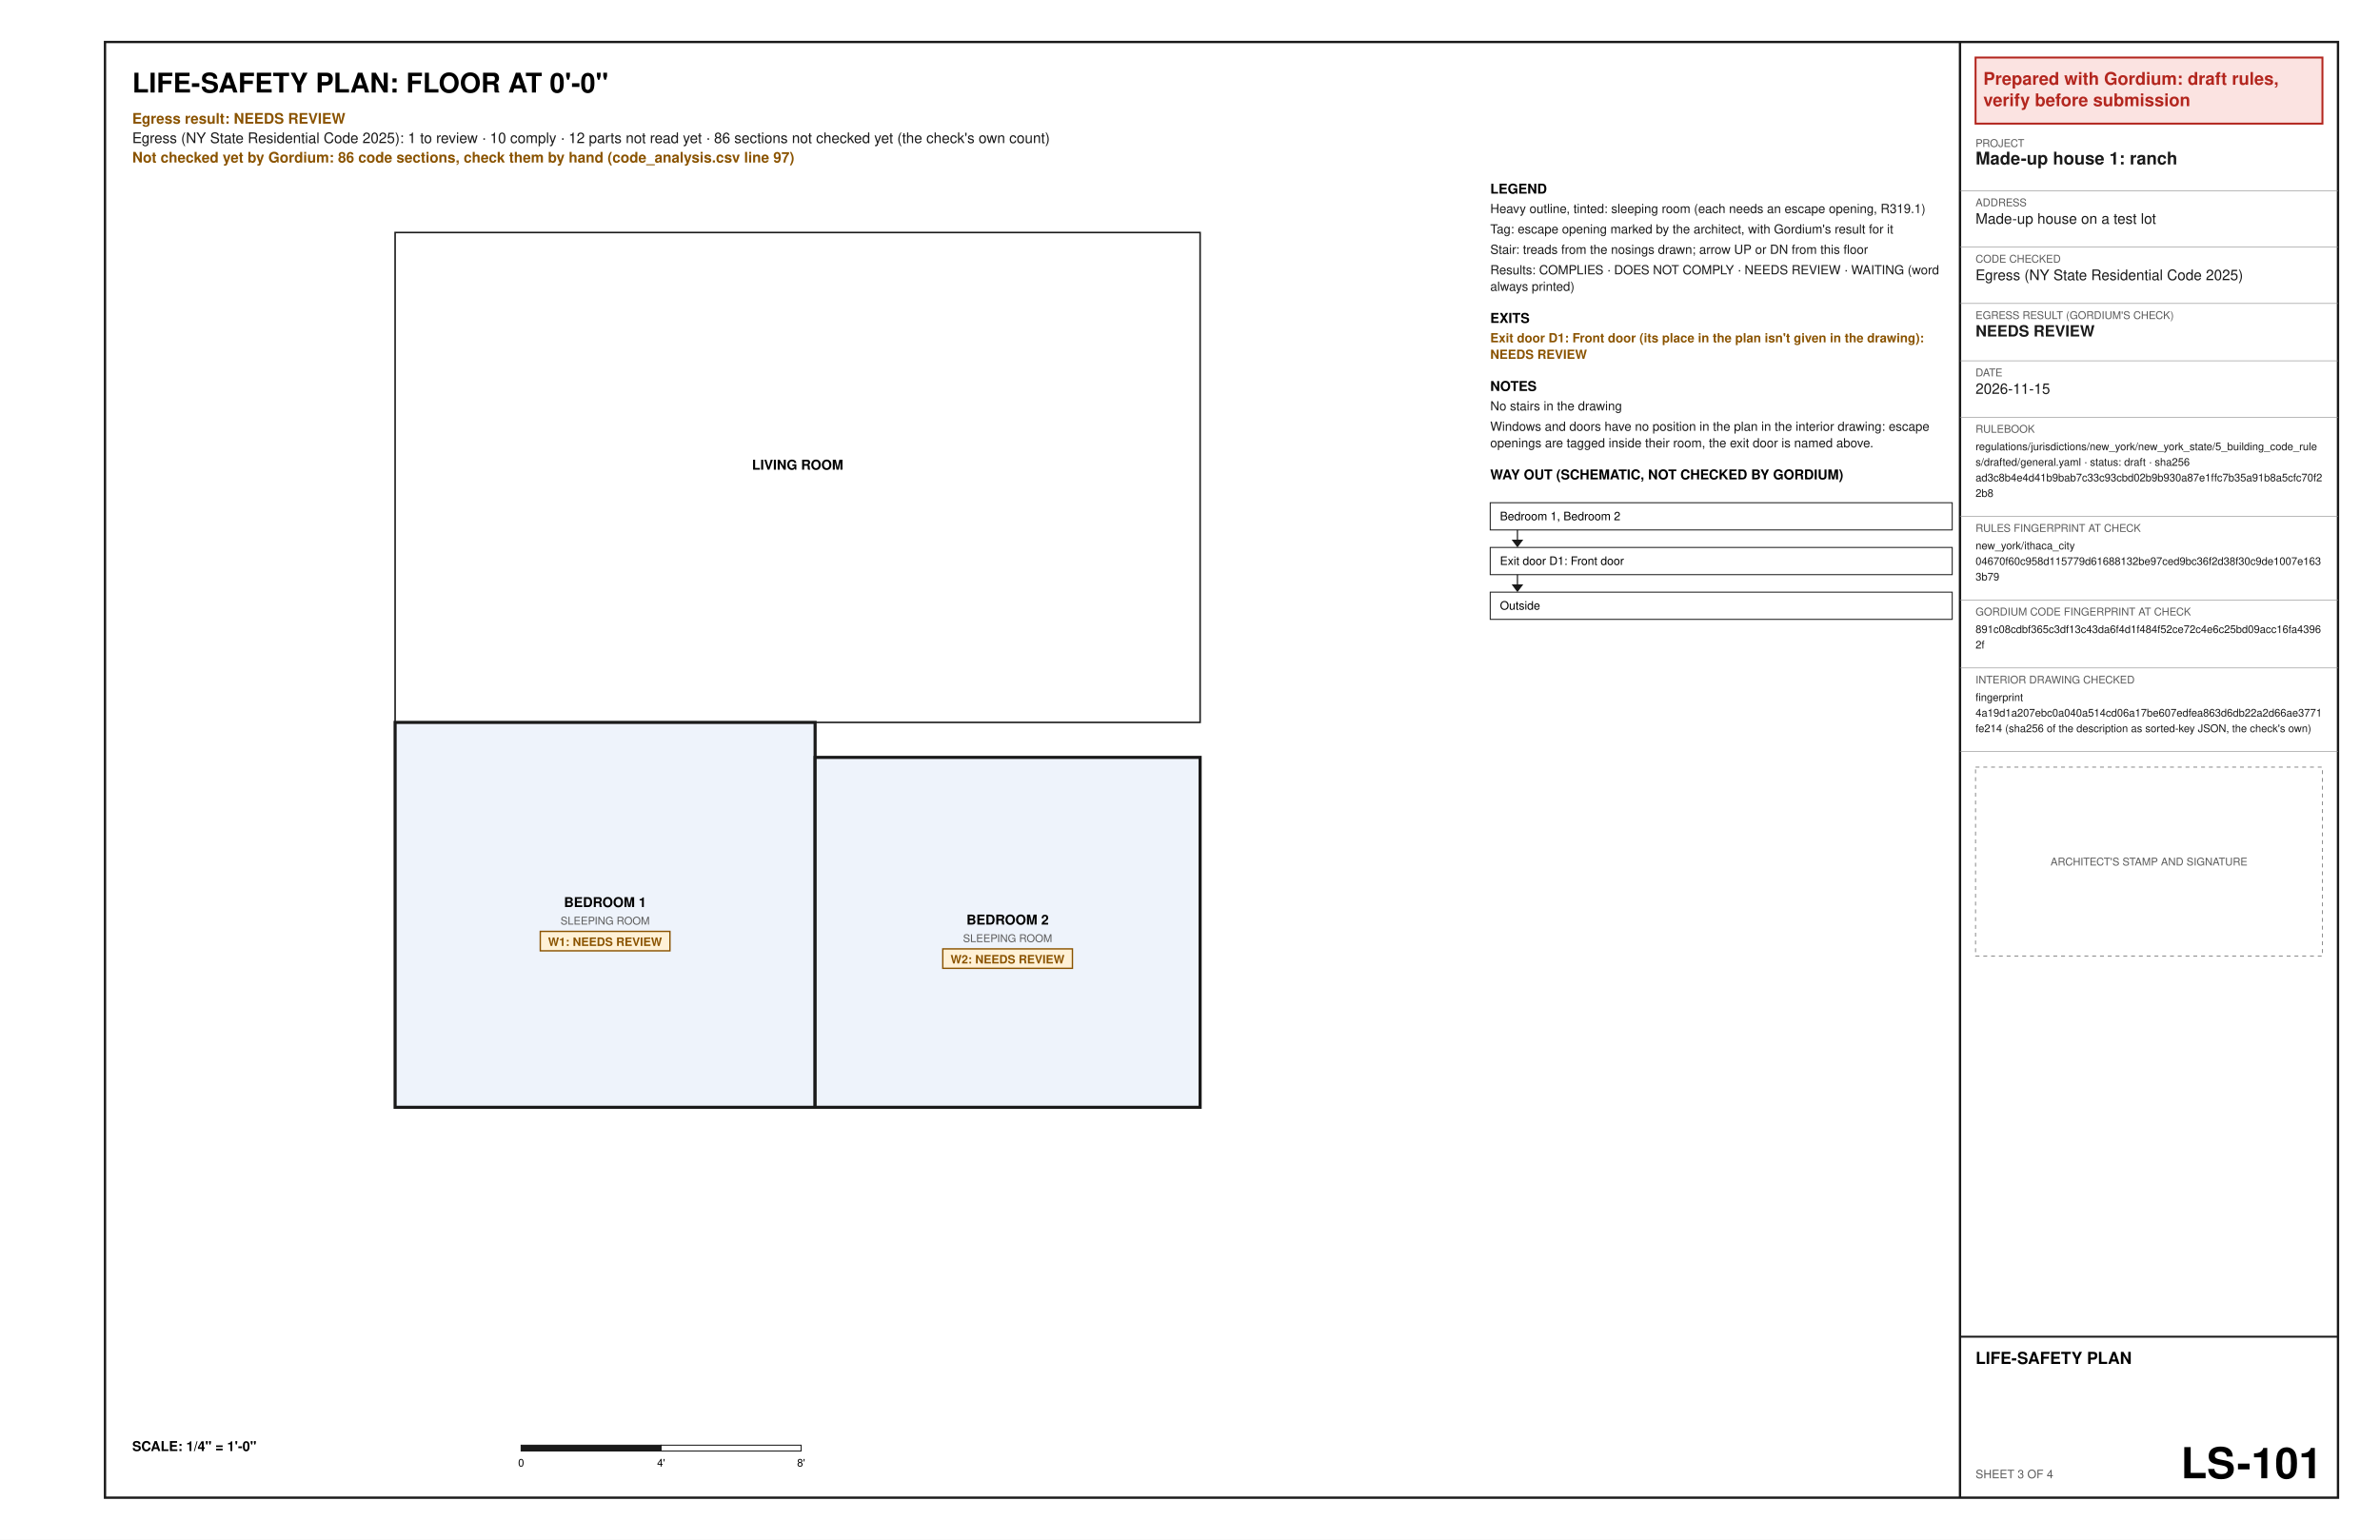
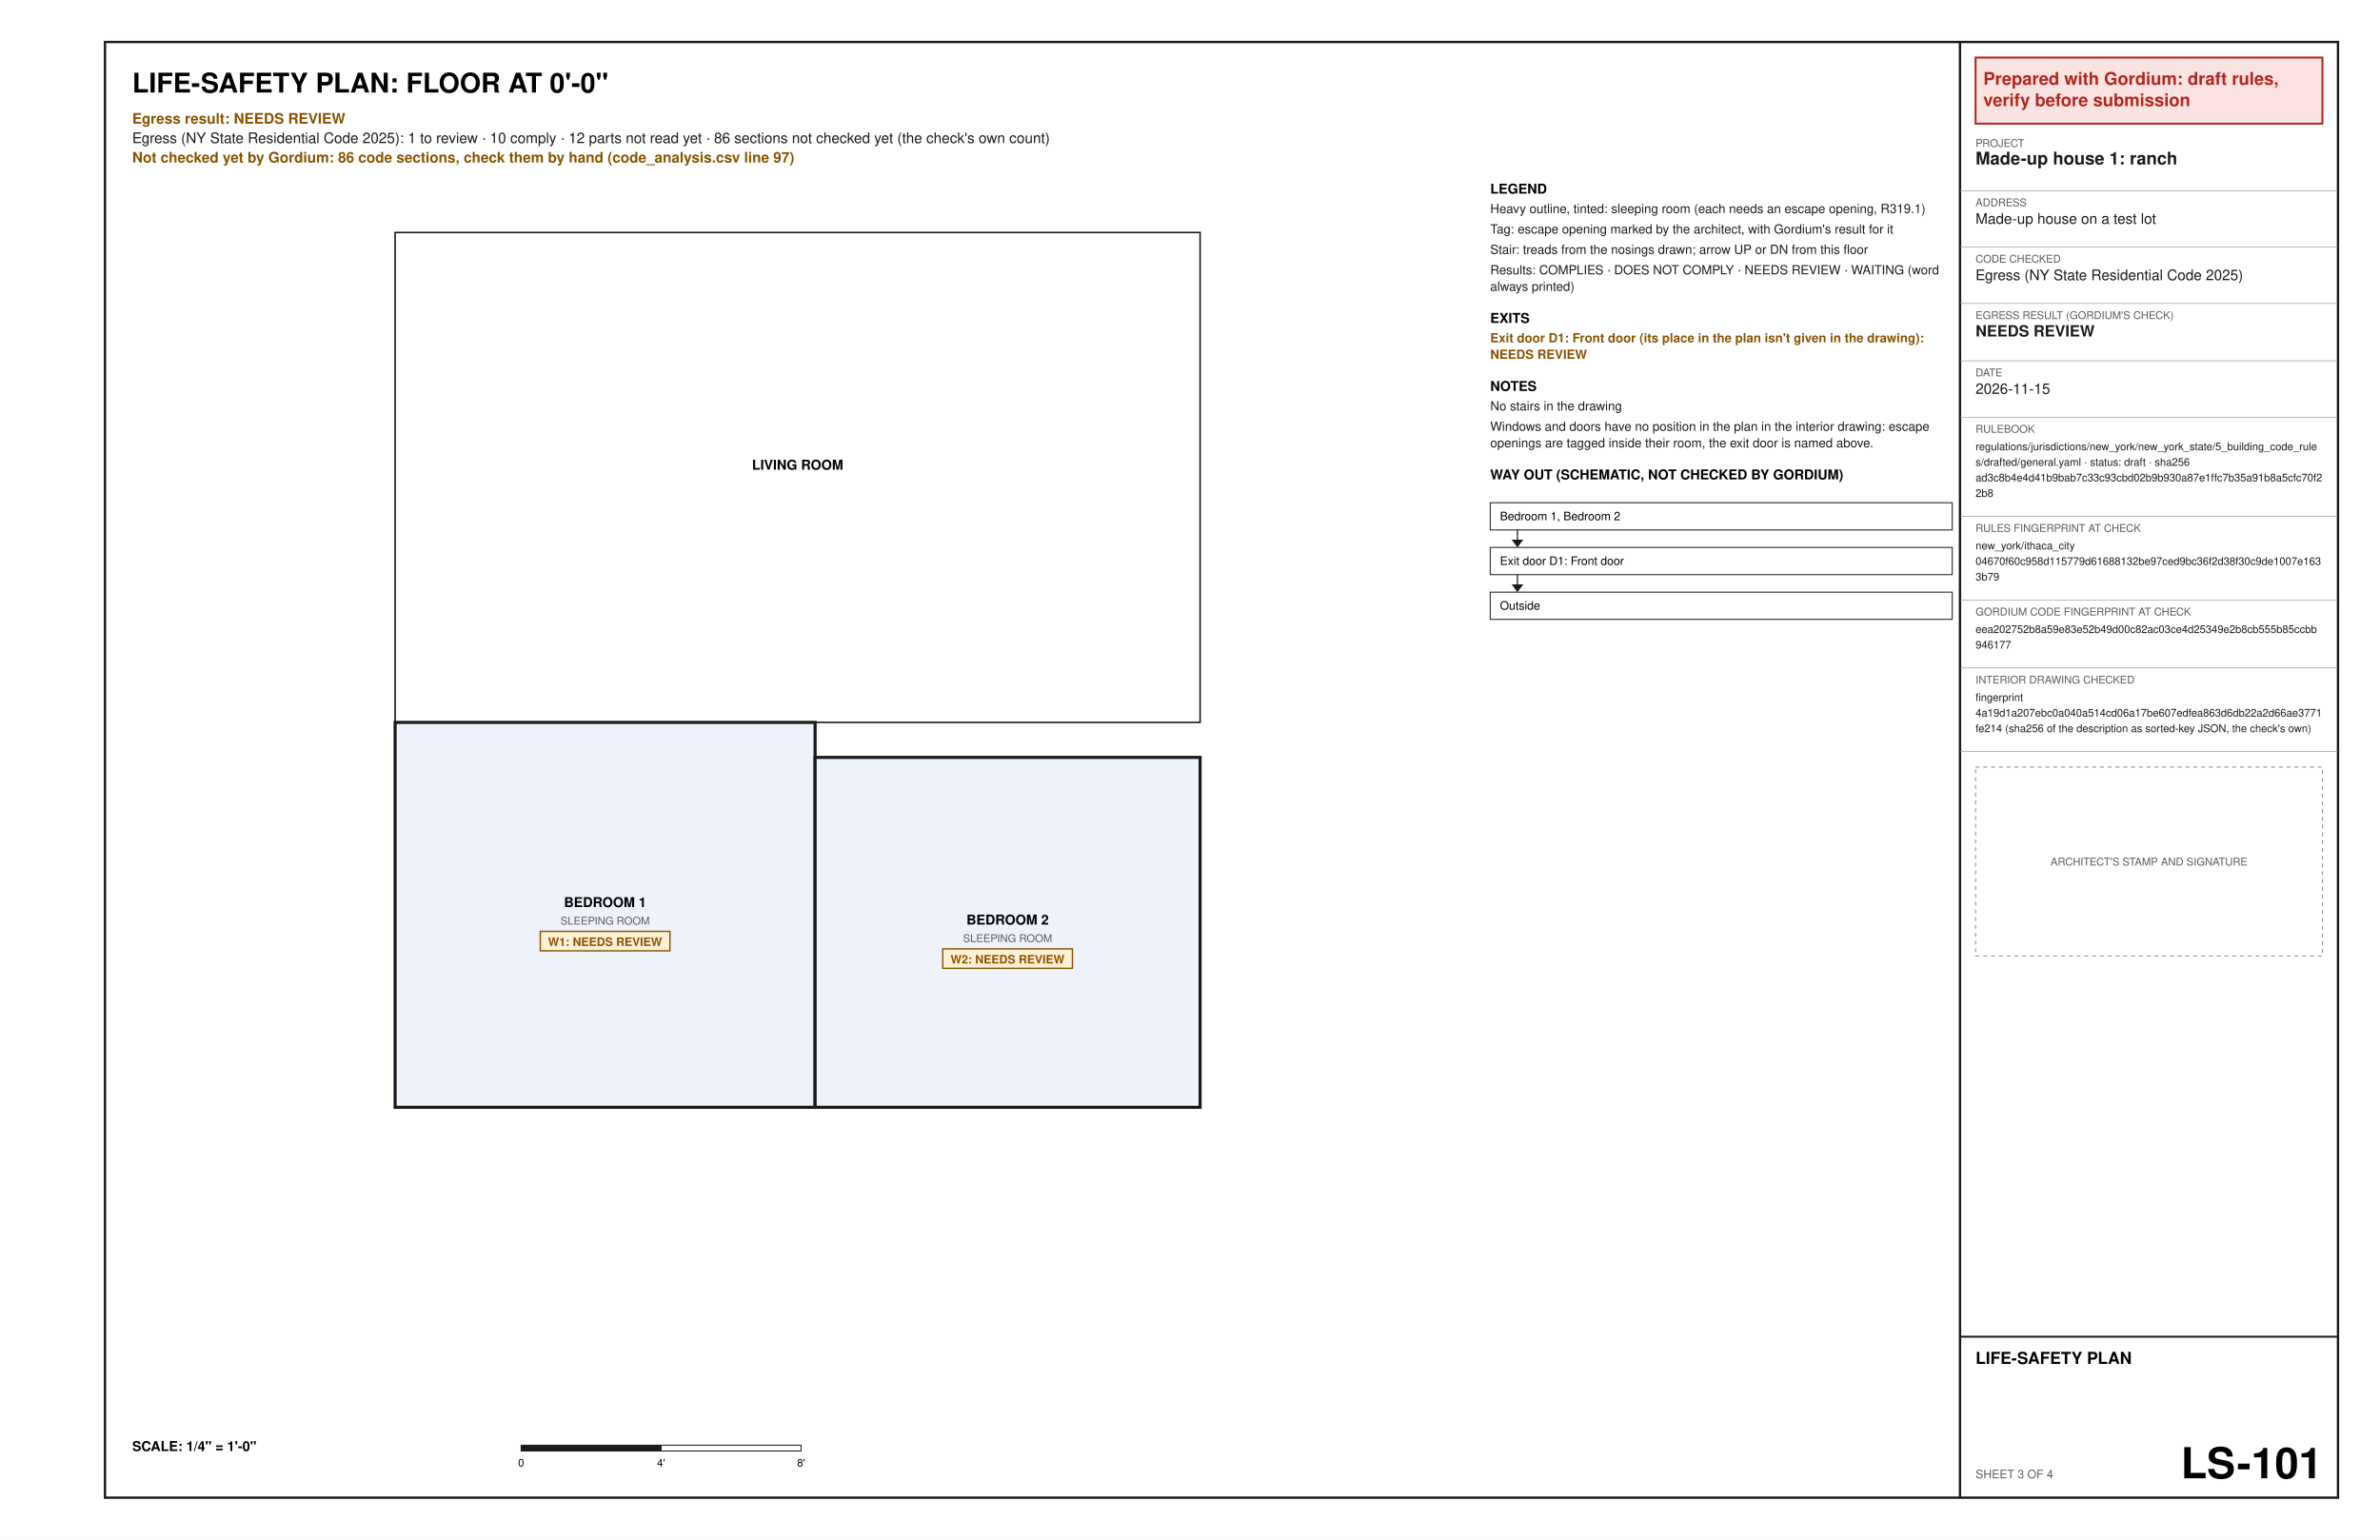
<svg xmlns="http://www.w3.org/2000/svg" width="17in" height="11in" viewBox="0 0 1224 792" font-family="Helvetica, Arial, sans-serif">
  <rect x="0" y="0" width="1224" height="792" fill="#ffffff" />
  <text x="68" y="47.6" font-size="14" font-weight="bold" text-anchor="start" fill="#000000" xml:space="preserve">LIFE-SAFETY PLAN: FLOOR AT 0'-0"</text>
  <text x="68" y="63.6" font-size="7.5" font-weight="bold" text-anchor="start" fill="#8a5300" xml:space="preserve">Egress result: NEEDS REVIEW</text>
  <text x="68" y="73.6" font-size="7.5" text-anchor="start" fill="#1a1a1a" xml:space="preserve">Egress (NY State Residential Code 2025): 1 to review · 10 comply · 12 parts not read yet · 86 sections not checked yet (the check's own count)</text>
  <text x="68" y="83.6" font-size="7.5" font-weight="bold" text-anchor="start" fill="#8a5300" xml:space="preserve">Not checked yet by Gordium: 86 code sections, check them by hand (code_analysis.csv line 97)</text>
  <polygon points="203.2,569.6 419.2,569.6 419.2,371.6 203.2,371.6" fill="#eef3fb" stroke="#1a1a1a" stroke-width="1.6" />
  <text x="311.2" y="466.6" font-size="7" font-weight="bold" text-anchor="middle" fill="#000000" xml:space="preserve">BEDROOM 1</text>
  <text x="311.2" y="475.6" font-size="5.5" text-anchor="middle" fill="#5a5a5a" xml:space="preserve">SLEEPING ROOM</text>
  <polygon points="277.86,479.1 344.54,479.1 344.54,489.1 277.86,489.1" fill="#fff1d6" stroke="#8a5300" stroke-width="0.7" />
  <text x="281.86" y="486.6" font-size="6" font-weight="bold" text-anchor="start" fill="#8a5300" xml:space="preserve">W1: NEEDS REVIEW</text>
  <polygon points="419.2,569.6 617.2,569.6 617.2,389.6 419.2,389.6" fill="#eef3fb" stroke="#1a1a1a" stroke-width="1.6" />
  <text x="518.2" y="475.6" font-size="7" font-weight="bold" text-anchor="middle" fill="#000000" xml:space="preserve">BEDROOM 2</text>
  <text x="518.2" y="484.6" font-size="5.5" text-anchor="middle" fill="#5a5a5a" xml:space="preserve">SLEEPING ROOM</text>
  <polygon points="484.86,488.1 551.54,488.1 551.54,498.1 484.86,498.1" fill="#fff1d6" stroke="#8a5300" stroke-width="0.7" />
  <text x="488.86" y="495.6" font-size="6" font-weight="bold" text-anchor="start" fill="#8a5300" xml:space="preserve">W2: NEEDS REVIEW</text>
  <polygon points="203.2,371.6 617.2,371.6 617.2,119.6 203.2,119.6" fill="none" stroke="#1a1a1a" stroke-width="0.8" />
  <text x="410.2" y="241.6" font-size="7" font-weight="bold" text-anchor="middle" fill="#000000" xml:space="preserve">LIVING ROOM</text>
  <text x="68" y="746.4" font-size="7" font-weight="bold" text-anchor="start" fill="#000000" xml:space="preserve">SCALE: 1/4" = 1'-0"</text>
  <polygon points="268,743.4 340,743.4 340,746.4 268,746.4" fill="#1a1a1a" stroke="#1a1a1a" stroke-width="0.5" />
  <polygon points="340,743.4 412,743.4 412,746.4 340,746.4" fill="#ffffff" stroke="#1a1a1a" stroke-width="0.5" />
  <text x="268" y="754.4" font-size="5.5" text-anchor="middle" fill="#000000" xml:space="preserve">0</text>
  <text x="340" y="754.4" font-size="5.5" text-anchor="middle" fill="#000000" xml:space="preserve">4'</text>
  <text x="412" y="754.4" font-size="5.5" text-anchor="middle" fill="#000000" xml:space="preserve">8'</text>
  <text x="766.4" y="99.6" font-size="7" font-weight="bold" text-anchor="start" fill="#000000" xml:space="preserve">LEGEND</text>
  <text x="766.4" y="109.6" font-size="6.5" text-anchor="start" fill="#1a1a1a" xml:space="preserve">Heavy outline, tinted: sleeping room (each needs an escape opening, R319.1)</text>
  <text x="766.4" y="120.1" font-size="6.5" text-anchor="start" fill="#1a1a1a" xml:space="preserve">Tag: escape opening marked by the architect, with Gordium's result for it</text>
  <text x="766.4" y="130.6" font-size="6.5" text-anchor="start" fill="#1a1a1a" xml:space="preserve">Stair: treads from the nosings drawn; arrow UP or DN from this floor</text>
  <text x="766.4" y="141.1" font-size="6.5" text-anchor="start" fill="#1a1a1a" xml:space="preserve">Results: COMPLIES · DOES NOT COMPLY · NEEDS REVIEW · WAITING (word</text>
  <text x="766.4" y="149.6" font-size="6.5" text-anchor="start" fill="#1a1a1a" xml:space="preserve">always printed)</text>
  <text x="766.4" y="166.1" font-size="7" font-weight="bold" text-anchor="start" fill="#000000" xml:space="preserve">EXITS</text>
  <text x="766.4" y="176.1" font-size="6.5" font-weight="bold" text-anchor="start" fill="#8a5300" xml:space="preserve">Exit door D1: Front door (its place in the plan isn't given in the drawing):</text>
  <text x="766.4" y="184.6" font-size="6.5" font-weight="bold" text-anchor="start" fill="#8a5300" xml:space="preserve">NEEDS REVIEW</text>
  <text x="766.4" y="201.1" font-size="7" font-weight="bold" text-anchor="start" fill="#000000" xml:space="preserve">NOTES</text>
  <text x="766.4" y="211.1" font-size="6.5" text-anchor="start" fill="#1a1a1a" xml:space="preserve">No stairs in the drawing</text>
  <text x="766.4" y="221.6" font-size="6.5" text-anchor="start" fill="#1a1a1a" xml:space="preserve">Windows and doors have no position in the plan in the interior drawing: escape</text>
  <text x="766.4" y="230.1" font-size="6.5" text-anchor="start" fill="#1a1a1a" xml:space="preserve">openings are tagged inside their room, the exit door is named above.</text>
  <text x="766.4" y="246.6" font-size="7" font-weight="bold" text-anchor="start" fill="#000000" xml:space="preserve">WAY OUT (SCHEMATIC, NOT CHECKED BY GORDIUM)</text>
  <polygon points="766.4,258.6 1004,258.6 1004,272.6 766.4,272.6" fill="none" stroke="#1a1a1a" stroke-width="0.5" />
  <text x="771.4" y="267.6" font-size="6" text-anchor="start" fill="#000000" xml:space="preserve">Bedroom 1, Bedroom 2</text>
  <line x1="780.4" y1="272.6" x2="780.4" y2="280.6" stroke="#1a1a1a" stroke-width="0.6" />
  <polygon points="777.4,277.6 783.4,277.6 780.4,281.6" fill="#1a1a1a" />
  <polygon points="766.4,281.6 1004,281.6 1004,295.6 766.4,295.6" fill="none" stroke="#1a1a1a" stroke-width="0.5" />
  <text x="771.4" y="290.6" font-size="6" text-anchor="start" fill="#000000" xml:space="preserve">Exit door D1: Front door</text>
  <line x1="780.4" y1="295.6" x2="780.4" y2="303.6" stroke="#1a1a1a" stroke-width="0.6" />
  <polygon points="777.4,300.6 783.4,300.6 780.4,304.6" fill="#1a1a1a" />
  <polygon points="766.4,304.6 1004,304.6 1004,318.6 766.4,318.6" fill="none" stroke="#1a1a1a" stroke-width="0.5" />
  <text x="771.4" y="313.6" font-size="6" text-anchor="start" fill="#000000" xml:space="preserve">Outside</text>
  <polygon points="54,21.6 1202.4,21.6 1202.4,770.4 54,770.4" fill="none" stroke="#1a1a1a" stroke-width="1.2" />
  <line x1="1008" y1="21.6" x2="1008" y2="770.4" stroke="#1a1a1a" stroke-width="1.2" />
  <polygon points="1016,29.6 1194.4,29.6 1194.4,63.6 1016,63.6" fill="#fbe3e1" stroke="#b3261e" stroke-width="1" />
  <text x="1020" y="43.6" font-size="9" font-weight="bold" text-anchor="start" fill="#b3261e" xml:space="preserve">Prepared with Gordium: draft rules,</text>
  <text x="1020" y="54.6" font-size="9" font-weight="bold" text-anchor="start" fill="#b3261e" xml:space="preserve">verify before submission</text>
  <text x="1016" y="75.6" font-size="5.5" text-anchor="start" fill="#5a5a5a" xml:space="preserve">PROJECT</text>
  <text x="1016" y="84.6" font-size="9" font-weight="bold" text-anchor="start" fill="#1a1a1a" xml:space="preserve">Made-up house 1: ranch</text>
  <line x1="1008" y1="98.1" x2="1202.4" y2="98.1" stroke="#8c8c8c" stroke-width="0.3" />
  <text x="1016" y="106.1" font-size="5.5" text-anchor="start" fill="#5a5a5a" xml:space="preserve">ADDRESS</text>
  <text x="1016" y="115.1" font-size="7.5" text-anchor="start" fill="#1a1a1a" xml:space="preserve">Made-up house on a test lot</text>
  <line x1="1008" y1="127.1" x2="1202.4" y2="127.1" stroke="#8c8c8c" stroke-width="0.3" />
  <text x="1016" y="135.1" font-size="5.5" text-anchor="start" fill="#5a5a5a" xml:space="preserve">CODE CHECKED</text>
  <text x="1016" y="144.1" font-size="7.5" text-anchor="start" fill="#1a1a1a" xml:space="preserve">Egress (NY State Residential Code 2025)</text>
  <line x1="1008" y1="156.1" x2="1202.4" y2="156.1" stroke="#8c8c8c" stroke-width="0.3" />
  <text x="1016" y="164.1" font-size="5.5" text-anchor="start" fill="#5a5a5a" xml:space="preserve">EGRESS RESULT (GORDIUM'S CHECK)</text>
  <text x="1016" y="173.1" font-size="8" font-weight="bold" text-anchor="start" fill="#1a1a1a" xml:space="preserve">NEEDS REVIEW</text>
  <line x1="1008" y1="185.6" x2="1202.4" y2="185.6" stroke="#8c8c8c" stroke-width="0.3" />
  <text x="1016" y="193.6" font-size="5.5" text-anchor="start" fill="#5a5a5a" xml:space="preserve">DATE</text>
  <text x="1016" y="202.6" font-size="7.5" text-anchor="start" fill="#1a1a1a" xml:space="preserve">2026-11-15</text>
  <line x1="1008" y1="214.6" x2="1202.4" y2="214.6" stroke="#8c8c8c" stroke-width="0.3" />
  <text x="1016" y="222.6" font-size="5.5" text-anchor="start" fill="#5a5a5a" xml:space="preserve">RULEBOOK</text>
  <text x="1016" y="231.6" font-size="5.5" text-anchor="start" fill="#1a1a1a" xml:space="preserve">regulations/jurisdictions/new_york/new_york_state/5_building_code_rule</text>
  <text x="1016" y="239.6" font-size="5.5" text-anchor="start" fill="#1a1a1a" xml:space="preserve">s/drafted/general.yaml · status: draft · sha256</text>
  <text x="1016" y="247.6" font-size="5.5" text-anchor="start" fill="#1a1a1a" xml:space="preserve">ad3c8b4e4d41b9bab7c33c93cbd02b9b930a87e1ffc7b35a91b8a5cfc70f2</text>
  <text x="1016" y="255.6" font-size="5.5" text-anchor="start" fill="#1a1a1a" xml:space="preserve">2b8</text>
  <line x1="1008" y1="265.6" x2="1202.4" y2="265.6" stroke="#8c8c8c" stroke-width="0.3" />
  <text x="1016" y="273.6" font-size="5.5" text-anchor="start" fill="#5a5a5a" xml:space="preserve">RULES FINGERPRINT AT CHECK</text>
  <text x="1016" y="282.6" font-size="5.5" text-anchor="start" fill="#1a1a1a" xml:space="preserve">new_york/ithaca_city</text>
  <text x="1016" y="290.6" font-size="5.5" text-anchor="start" fill="#1a1a1a" xml:space="preserve">04670f60c958d115779d61688132be97ced9bc36f2d38f30c9de1007e163</text>
  <text x="1016" y="298.6" font-size="5.5" text-anchor="start" fill="#1a1a1a" xml:space="preserve">3b79</text>
  <line x1="1008" y1="308.6" x2="1202.4" y2="308.6" stroke="#8c8c8c" stroke-width="0.3" />
  <text x="1016" y="316.6" font-size="5.5" text-anchor="start" fill="#5a5a5a" xml:space="preserve">GORDIUM CODE FINGERPRINT AT CHECK</text>
-   <text x="1016" y="325.6" font-size="5.5" text-anchor="start" fill="#1a1a1a" xml:space="preserve">891c08cdbf365c3df13c43da6f4d1f484f52ce72c4e6c25bd09acc16fa4396</text>
-   <text x="1016" y="333.6" font-size="5.5" text-anchor="start" fill="#1a1a1a" xml:space="preserve">2f</text>
+   <text x="1016" y="325.6" font-size="5.5" text-anchor="start" fill="#1a1a1a" xml:space="preserve">eea202752b8a59e83e52b49d00c82ac03ce4d25349e2b8cb555b85ccbb</text>
+   <text x="1016" y="333.6" font-size="5.5" text-anchor="start" fill="#1a1a1a" xml:space="preserve">946177</text>
  <line x1="1008" y1="343.6" x2="1202.4" y2="343.6" stroke="#8c8c8c" stroke-width="0.3" />
  <text x="1016" y="351.6" font-size="5.5" text-anchor="start" fill="#5a5a5a" xml:space="preserve">INTERIOR DRAWING CHECKED</text>
  <text x="1016" y="360.6" font-size="5.5" text-anchor="start" fill="#1a1a1a" xml:space="preserve">fingerprint</text>
  <text x="1016" y="368.6" font-size="5.5" text-anchor="start" fill="#1a1a1a" xml:space="preserve">4a19d1a207ebc0a040a514cd06a17be607edfea863d6db22a2d66ae3771</text>
  <text x="1016" y="376.6" font-size="5.5" text-anchor="start" fill="#1a1a1a" xml:space="preserve">fe214 (sha256 of the description as sorted-key JSON, the check's own)</text>
  <line x1="1008" y1="386.6" x2="1202.4" y2="386.6" stroke="#8c8c8c" stroke-width="0.3" />
  <polygon points="1016,394.6 1194.4,394.6 1194.4,491.8 1016,491.8" fill="none" stroke="#8c8c8c" stroke-width="0.5" stroke-dasharray="2 2" />
  <text x="1105.2" y="445.2" font-size="5.5" text-anchor="middle" fill="#5a5a5a" xml:space="preserve">ARCHITECT'S STAMP AND SIGNATURE</text>
  <line x1="1008" y1="687.6" x2="1202.4" y2="687.6" stroke="#1a1a1a" stroke-width="1" />
  <text x="1016" y="701.6" font-size="8.5" font-weight="bold" text-anchor="start" fill="#000000" xml:space="preserve">LIFE-SAFETY PLAN</text>
  <text x="1016" y="760.4" font-size="6" text-anchor="start" fill="#5a5a5a" xml:space="preserve">SHEET 3 OF 4</text>
  <text x="1194.4" y="760.4" font-size="22" font-weight="bold" text-anchor="end" fill="#000000" xml:space="preserve">LS-101</text>
</svg>
